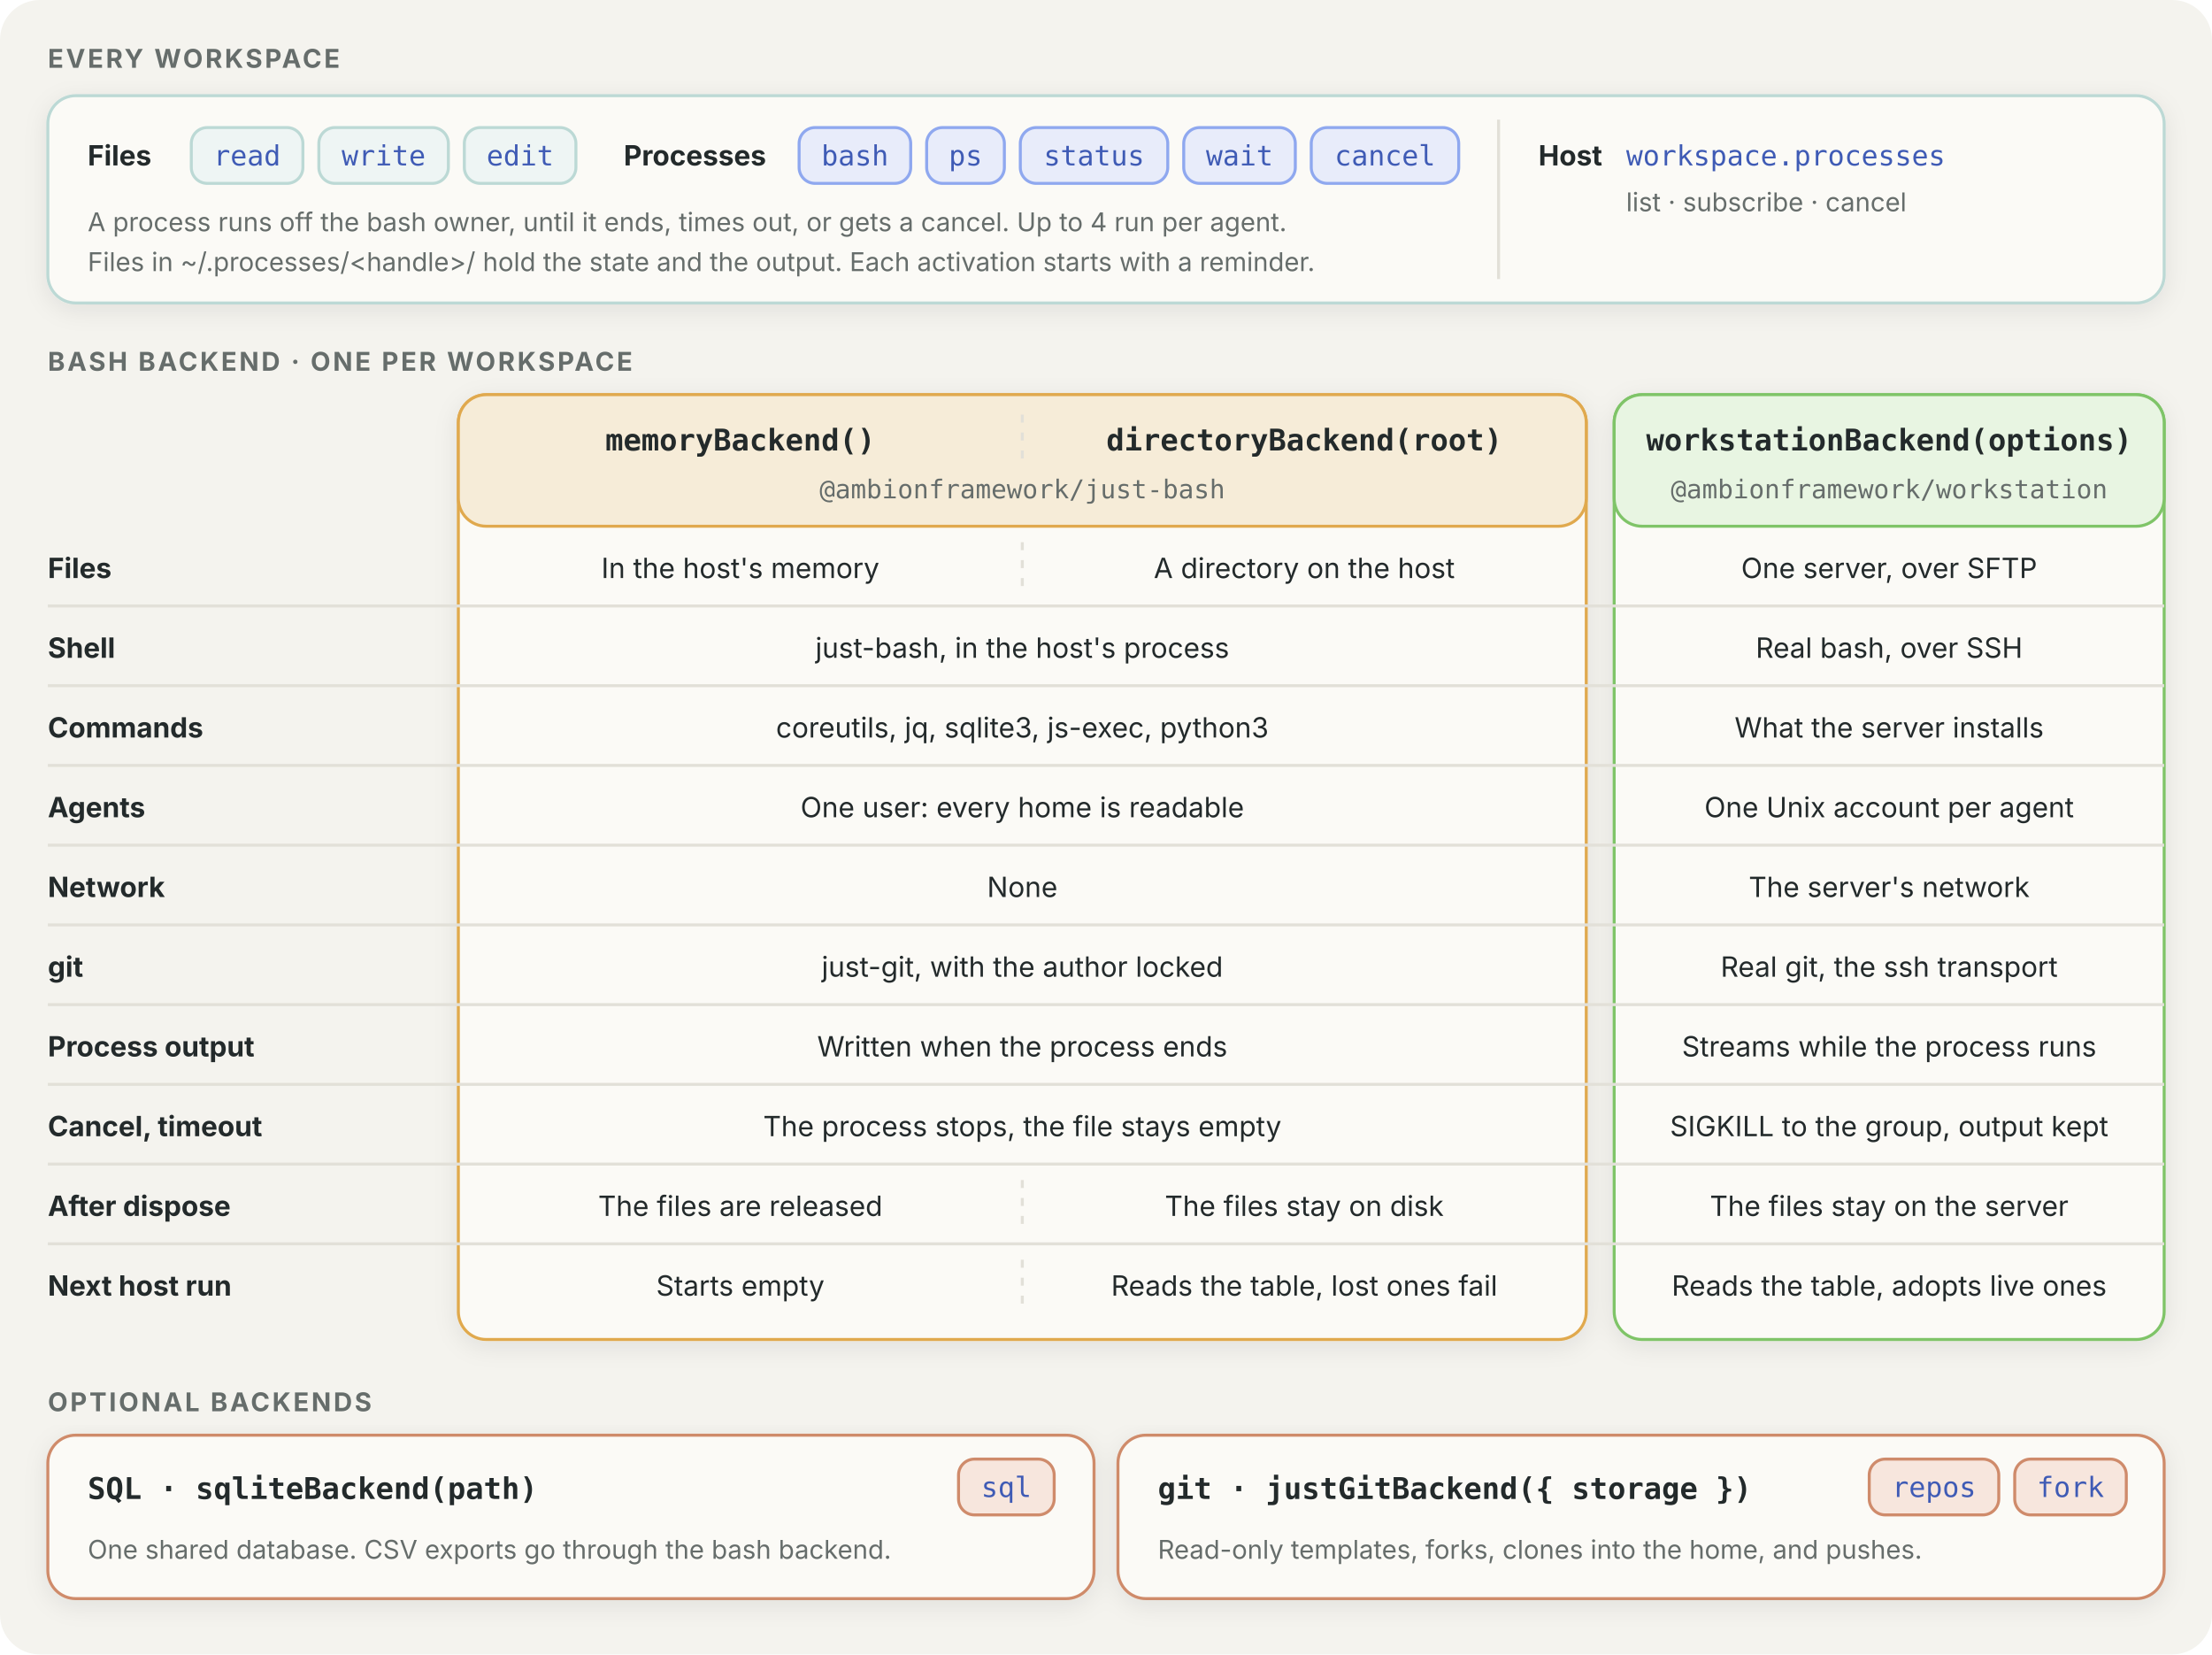
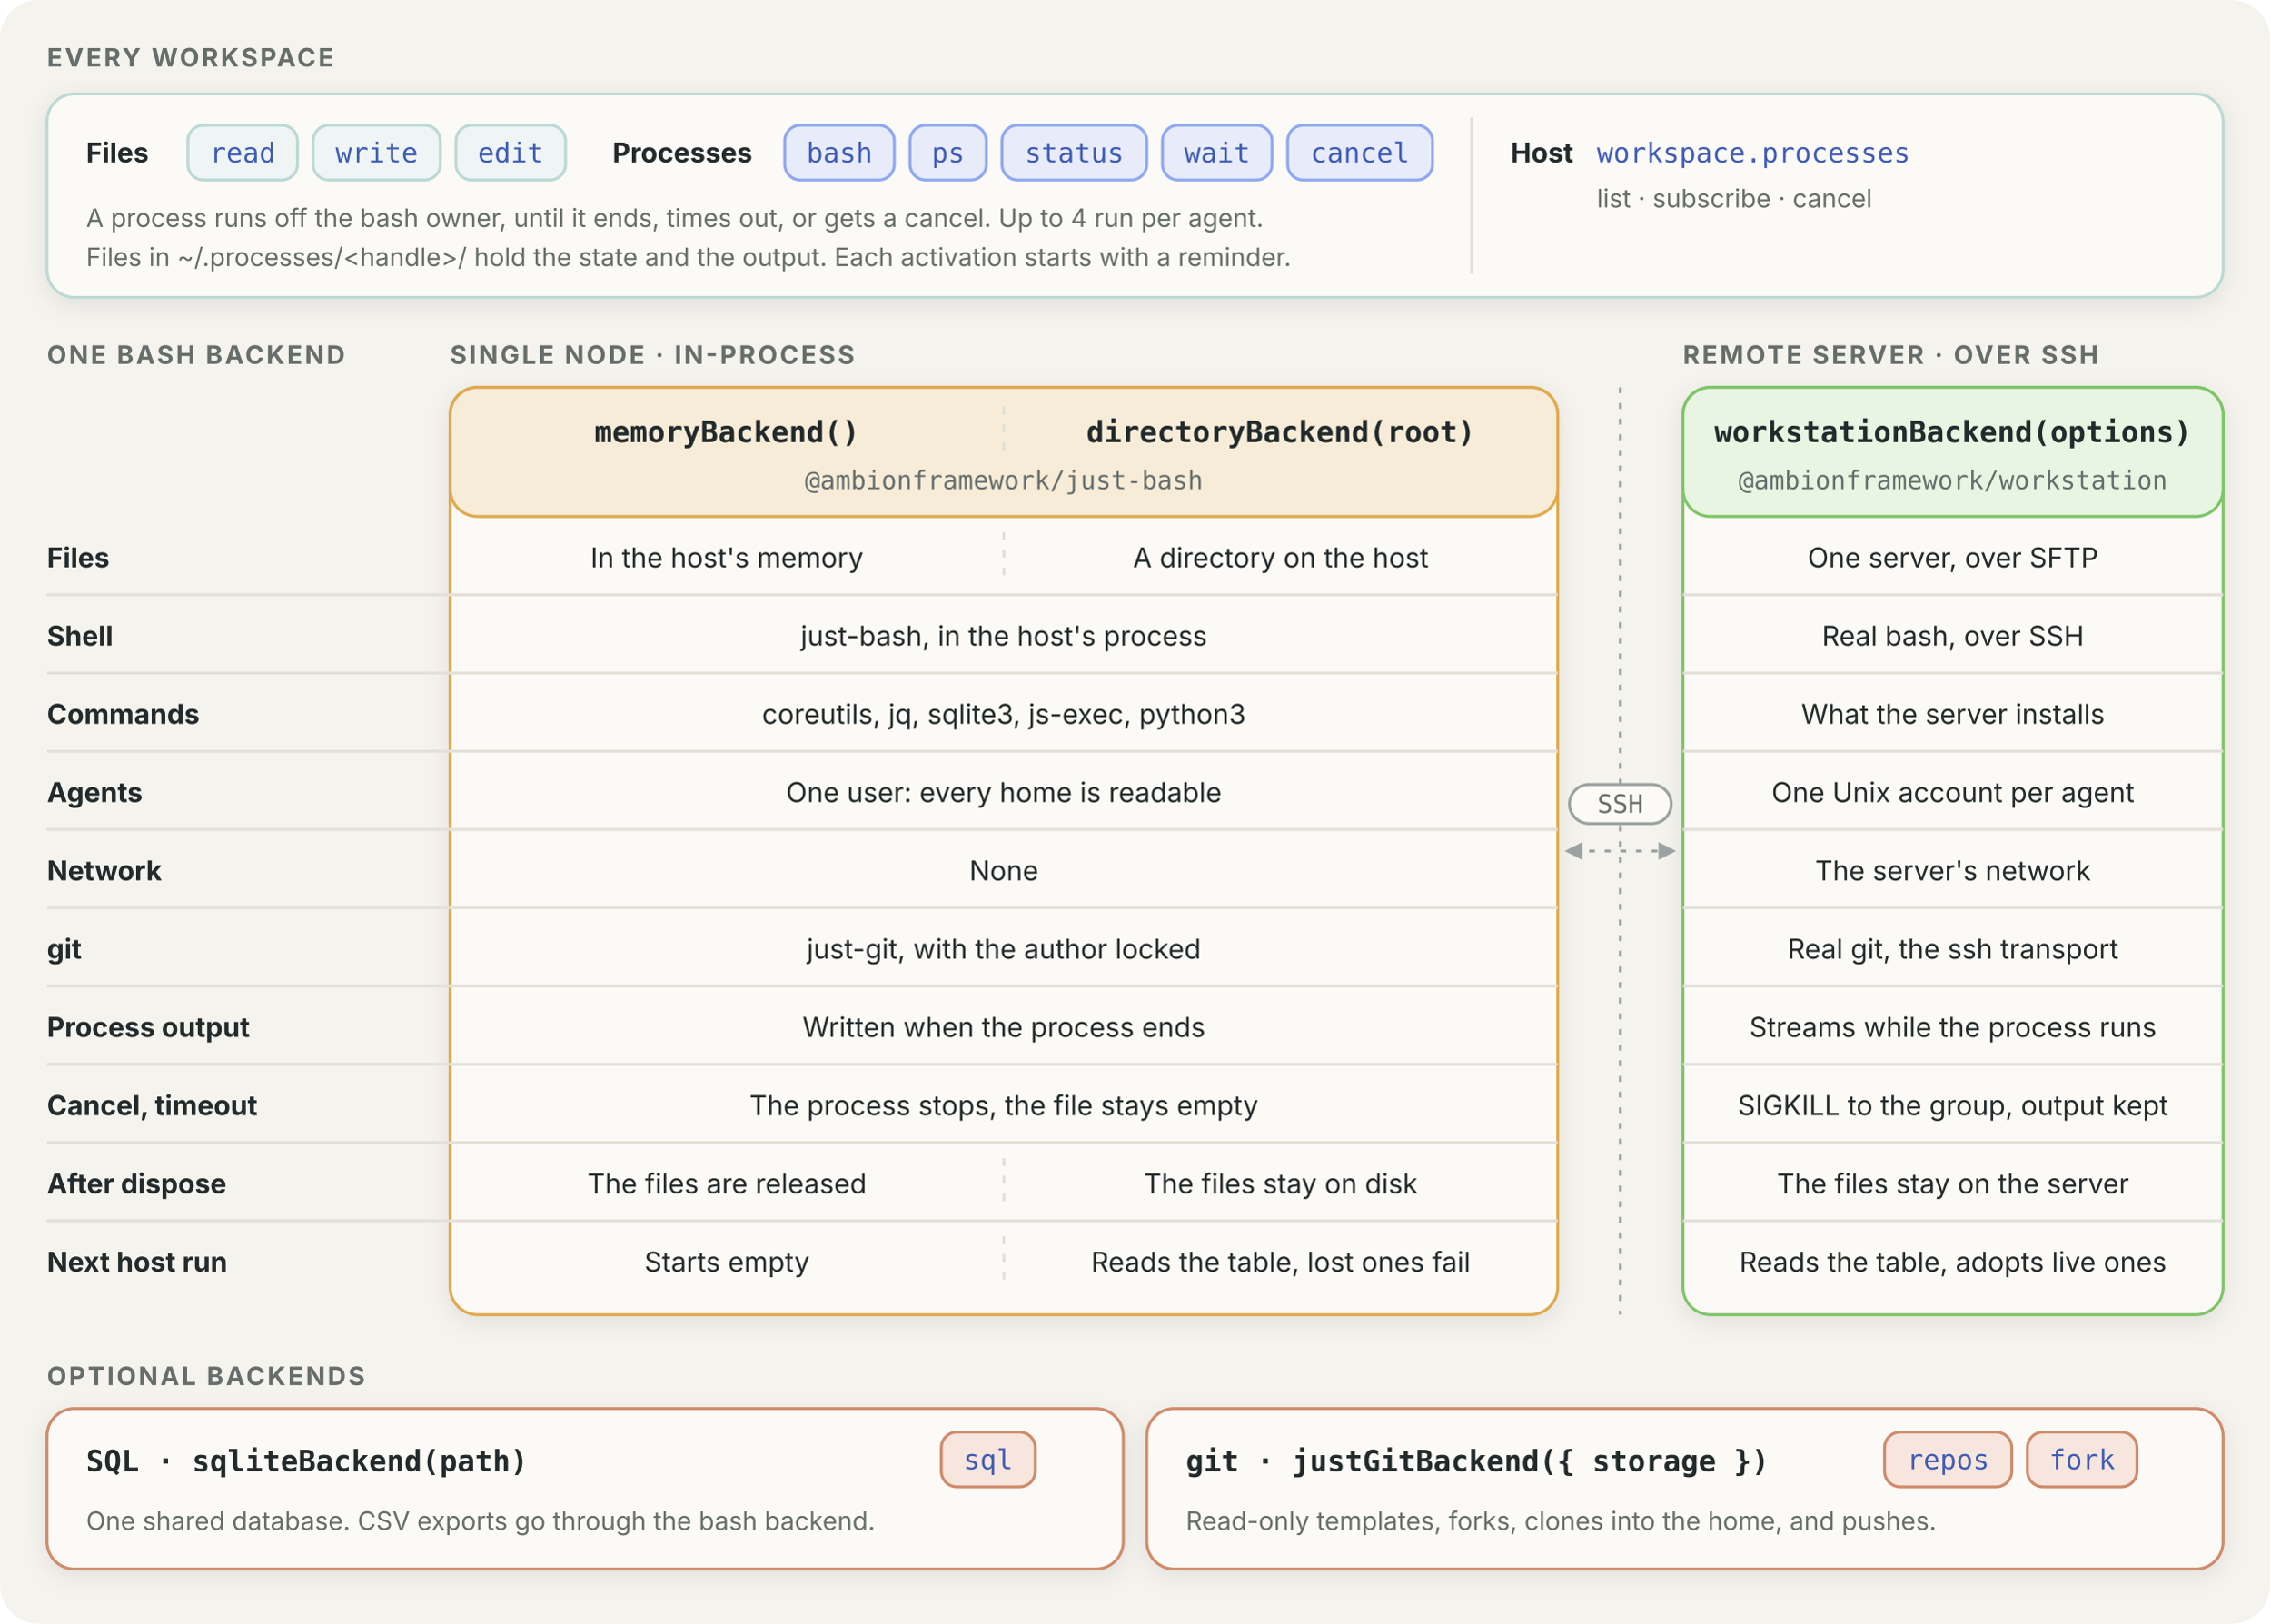
- <svg xmlns="http://www.w3.org/2000/svg" width="1110" height="830" viewBox="0 0 1110 830" role="img" aria-labelledby="title desc">
+ <svg xmlns="http://www.w3.org/2000/svg" width="1160" height="830" viewBox="0 0 1160 830" role="img" aria-labelledby="title desc">
  <defs>
+     <marker id="netarrow" viewBox="0 0 10 10" refX="5" refY="5" markerWidth="6" markerHeight="6" orient="auto-start-reverse">
+       <path d="M0 0 10 5 0 10Z" fill="#9aa3a1" />
+     </marker>
    <filter id="shadow" x="-10%" y="-10%" width="120%" height="130%">
      <feDropShadow dx="0" dy="3" stdDeviation="6" flood-color="#232a2b" flood-opacity="0.08" />
    </filter>
    <style>
      .sans { font-family: Inter, "IBM Plex Sans", system-ui, sans-serif; }
      .mono { font-family: "IBM Plex Mono", ui-monospace, monospace; }
      .ink { fill: #232a2b; }
      .dim { fill: #666d6b; }
      .teal { fill: #2f817a; }
      .code { fill: #3f5bb5; }
      .lab { font-size: 13px; font-weight: 700; letter-spacing: 1.2px; }
      .n { font-size: 16px; font-weight: 700; }
      .h { font-size: 15px; font-weight: 700; }
      .rl { font-size: 14px; font-weight: 700; }
      .s { font-size: 14px; }
      .x { font-size: 13px; }
      .rule { stroke: #e2e0d8; stroke-width: 1.5; }
      .split { stroke: #e2e0d8; stroke-width: 1.5; stroke-dasharray: 4 5; }
    </style>
  </defs>
-   <rect x="0" y="0" width="1110" height="830" rx="20" fill="#f4f3ee" />
+   <rect x="0" y="0" width="1160" height="830" rx="20" fill="#f4f3ee" />
  <text x="24" y="34" text-anchor="start" class="sans dim lab">EVERY WORKSPACE</text>
  <g filter="url(#shadow)">
-     <rect x="24" y="48" width="1062" height="104" rx="14" fill="#fbfaf6" stroke="#bcd9d5" stroke-width="1.5" />
+     <rect x="24" y="48" width="1112" height="104" rx="14" fill="#fbfaf6" stroke="#bcd9d5" stroke-width="1.5" />
  </g>
  <text x="44" y="83" text-anchor="start" class="sans ink rl">Files</text>
  <rect x="96" y="64" width="56" height="28" rx="8" fill="#eef5f4" stroke="#bcd9d5" stroke-width="1.5" />
  <text x="124.0" y="83" text-anchor="middle" class="mono code s">read</text>
  <rect x="160" y="64" width="65" height="28" rx="8" fill="#eef5f4" stroke="#bcd9d5" stroke-width="1.5" />
  <text x="192.5" y="83" text-anchor="middle" class="mono code s">write</text>
  <rect x="233" y="64" width="56" height="28" rx="8" fill="#eef5f4" stroke="#bcd9d5" stroke-width="1.5" />
  <text x="261.0" y="83" text-anchor="middle" class="mono code s">edit</text>
  <text x="313" y="83" text-anchor="start" class="sans ink rl">Processes</text>
  <rect x="401" y="64" width="56" height="28" rx="8" fill="#e8ecfa" stroke="#8fa8ef" stroke-width="1.5" />
  <text x="429.0" y="83" text-anchor="middle" class="mono code s">bash</text>
  <rect x="465" y="64" width="39" height="28" rx="8" fill="#e8ecfa" stroke="#8fa8ef" stroke-width="1.5" />
  <text x="484.5" y="83" text-anchor="middle" class="mono code s">ps</text>
  <rect x="512" y="64" width="74" height="28" rx="8" fill="#e8ecfa" stroke="#8fa8ef" stroke-width="1.5" />
  <text x="549.0" y="83" text-anchor="middle" class="mono code s">status</text>
  <rect x="594" y="64" width="56" height="28" rx="8" fill="#e8ecfa" stroke="#8fa8ef" stroke-width="1.5" />
  <text x="622.0" y="83" text-anchor="middle" class="mono code s">wait</text>
  <rect x="658" y="64" width="74" height="28" rx="8" fill="#e8ecfa" stroke="#8fa8ef" stroke-width="1.5" />
  <text x="695.0" y="83" text-anchor="middle" class="mono code s">cancel</text>
  <line x1="752" y1="60" x2="752" y2="140" class="rule" />
  <text x="772" y="83" text-anchor="start" class="sans ink rl">Host</text>
  <text x="816" y="83" text-anchor="start" class="mono code s">workspace.processes</text>
  <text x="816" y="106" text-anchor="start" class="sans dim x">list · subscribe · cancel</text>
  <text x="44" y="116" text-anchor="start" class="sans dim x">A process runs off the bash owner, until it ends, times out, or gets a cancel. Up to 4 run per agent.</text>
  <text x="44" y="136" text-anchor="start" class="sans dim x">Files in ~/.processes/&lt;handle&gt;/ hold the state and the output. Each activation starts with a reminder.</text>
-   <text x="24" y="186" text-anchor="start" class="sans dim lab">BASH BACKEND · ONE PER WORKSPACE</text>
+   <text x="24" y="186" text-anchor="start" class="sans dim lab">ONE BASH BACKEND</text>
+   <text x="230" y="186" text-anchor="start" class="sans dim lab">SINGLE NODE · IN-PROCESS</text>
+   <text x="860" y="186" text-anchor="start" class="sans dim lab">REMOTE SERVER · OVER SSH</text>
  <g filter="url(#shadow)">
    <rect x="230" y="198" width="566" height="474" rx="14" fill="#fbfaf6" stroke="#e0a94e" stroke-width="1.5" />
-     <rect x="810" y="198" width="276" height="474" rx="14" fill="#fbfaf6" stroke="#7fc468" stroke-width="1.5" />
+     <rect x="860" y="198" width="276" height="474" rx="14" fill="#fbfaf6" stroke="#7fc468" stroke-width="1.5" />
  </g>
+   <line x1="828.0" y1="198" x2="828.0" y2="672" stroke="#9aa3a1" stroke-width="1.5" stroke-dasharray="3 5" />
+   <path d="M804 435 H852" fill="none" stroke="#9aa3a1" stroke-width="1.5" stroke-dasharray="3 5" marker-start="url(#netarrow)" marker-end="url(#netarrow)" />
+   <rect x="802.0" y="401" width="52" height="20" rx="10" fill="#fbfaf6" stroke="#9aa3a1" stroke-width="1.5" />
+   <text x="828.0" y="415.5" text-anchor="middle" class="mono dim x">SSH</text>
  <rect x="230" y="198" width="566" height="66" rx="14" fill="#f6ecd8" stroke="#e0a94e" stroke-width="1.5" />
-   <rect x="810" y="198" width="276" height="66" rx="14" fill="#e8f5e2" stroke="#7fc468" stroke-width="1.5" />
+   <rect x="860" y="198" width="276" height="66" rx="14" fill="#e8f5e2" stroke="#7fc468" stroke-width="1.5" />
  <text x="371.5" y="226" text-anchor="middle" class="mono ink h">memoryBackend()</text>
  <text x="654.5" y="226" text-anchor="middle" class="mono ink h">directoryBackend(root)</text>
  <text x="513.0" y="250" text-anchor="middle" class="mono dim x">@ambionframework/just-bash</text>
-   <text x="948.0" y="226" text-anchor="middle" class="mono ink h">workstationBackend(options)</text>
-   <text x="948.0" y="250" text-anchor="middle" class="mono dim x">@ambionframework/workstation</text>
+   <text x="998.0" y="226" text-anchor="middle" class="mono ink h">workstationBackend(options)</text>
+   <text x="998.0" y="250" text-anchor="middle" class="mono dim x">@ambionframework/workstation</text>
  <line x1="513.0" y1="208" x2="513.0" y2="234" class="split" />
  <text x="24" y="290" text-anchor="start" class="sans ink rl">Files</text>
  <text x="371.5" y="290" text-anchor="middle" class="sans ink s">In the host's memory</text>
  <text x="654.5" y="290" text-anchor="middle" class="sans ink s">A directory on the host</text>
  <line x1="513.0" y1="272" x2="513.0" y2="296" class="split" />
-   <text x="948.0" y="290" text-anchor="middle" class="sans ink s">One server, over SFTP</text>
-   <line x1="24" y1="304" x2="1086" y2="304" class="rule" />
+   <text x="998.0" y="290" text-anchor="middle" class="sans ink s">One server, over SFTP</text>
+   <line x1="24" y1="304" x2="796" y2="304" class="rule" />
+   <line x1="860" y1="304" x2="1136" y2="304" class="rule" />
  <text x="24" y="330" text-anchor="start" class="sans ink rl">Shell</text>
  <text x="513.0" y="330" text-anchor="middle" class="sans ink s">just-bash, in the host's process</text>
-   <text x="948.0" y="330" text-anchor="middle" class="sans ink s">Real bash, over SSH</text>
-   <line x1="24" y1="344" x2="1086" y2="344" class="rule" />
+   <text x="998.0" y="330" text-anchor="middle" class="sans ink s">Real bash, over SSH</text>
+   <line x1="24" y1="344" x2="796" y2="344" class="rule" />
+   <line x1="860" y1="344" x2="1136" y2="344" class="rule" />
  <text x="24" y="370" text-anchor="start" class="sans ink rl">Commands</text>
  <text x="513.0" y="370" text-anchor="middle" class="sans ink s">coreutils, jq, sqlite3, js-exec, python3</text>
-   <text x="948.0" y="370" text-anchor="middle" class="sans ink s">What the server installs</text>
-   <line x1="24" y1="384" x2="1086" y2="384" class="rule" />
+   <text x="998.0" y="370" text-anchor="middle" class="sans ink s">What the server installs</text>
+   <line x1="24" y1="384" x2="796" y2="384" class="rule" />
+   <line x1="860" y1="384" x2="1136" y2="384" class="rule" />
  <text x="24" y="410" text-anchor="start" class="sans ink rl">Agents</text>
  <text x="513.0" y="410" text-anchor="middle" class="sans ink s">One user: every home is readable</text>
-   <text x="948.0" y="410" text-anchor="middle" class="sans ink s">One Unix account per agent</text>
-   <line x1="24" y1="424" x2="1086" y2="424" class="rule" />
+   <text x="998.0" y="410" text-anchor="middle" class="sans ink s">One Unix account per agent</text>
+   <line x1="24" y1="424" x2="796" y2="424" class="rule" />
+   <line x1="860" y1="424" x2="1136" y2="424" class="rule" />
  <text x="24" y="450" text-anchor="start" class="sans ink rl">Network</text>
  <text x="513.0" y="450" text-anchor="middle" class="sans ink s">None</text>
-   <text x="948.0" y="450" text-anchor="middle" class="sans ink s">The server's network</text>
-   <line x1="24" y1="464" x2="1086" y2="464" class="rule" />
+   <text x="998.0" y="450" text-anchor="middle" class="sans ink s">The server's network</text>
+   <line x1="24" y1="464" x2="796" y2="464" class="rule" />
+   <line x1="860" y1="464" x2="1136" y2="464" class="rule" />
  <text x="24" y="490" text-anchor="start" class="sans ink rl">git</text>
  <text x="513.0" y="490" text-anchor="middle" class="sans ink s">just-git, with the author locked</text>
-   <text x="948.0" y="490" text-anchor="middle" class="sans ink s">Real git, the ssh transport</text>
-   <line x1="24" y1="504" x2="1086" y2="504" class="rule" />
+   <text x="998.0" y="490" text-anchor="middle" class="sans ink s">Real git, the ssh transport</text>
+   <line x1="24" y1="504" x2="796" y2="504" class="rule" />
+   <line x1="860" y1="504" x2="1136" y2="504" class="rule" />
  <text x="24" y="530" text-anchor="start" class="sans ink rl">Process output</text>
  <text x="513.0" y="530" text-anchor="middle" class="sans ink s">Written when the process ends</text>
-   <text x="948.0" y="530" text-anchor="middle" class="sans ink s">Streams while the process runs</text>
-   <line x1="24" y1="544" x2="1086" y2="544" class="rule" />
+   <text x="998.0" y="530" text-anchor="middle" class="sans ink s">Streams while the process runs</text>
+   <line x1="24" y1="544" x2="796" y2="544" class="rule" />
+   <line x1="860" y1="544" x2="1136" y2="544" class="rule" />
  <text x="24" y="570" text-anchor="start" class="sans ink rl">Cancel, timeout</text>
  <text x="513.0" y="570" text-anchor="middle" class="sans ink s">The process stops, the file stays empty</text>
-   <text x="948.0" y="570" text-anchor="middle" class="sans ink s">SIGKILL to the group, output kept</text>
-   <line x1="24" y1="584" x2="1086" y2="584" class="rule" />
+   <text x="998.0" y="570" text-anchor="middle" class="sans ink s">SIGKILL to the group, output kept</text>
+   <line x1="24" y1="584" x2="796" y2="584" class="rule" />
+   <line x1="860" y1="584" x2="1136" y2="584" class="rule" />
  <text x="24" y="610" text-anchor="start" class="sans ink rl">After dispose</text>
  <text x="371.5" y="610" text-anchor="middle" class="sans ink s">The files are released</text>
  <text x="654.5" y="610" text-anchor="middle" class="sans ink s">The files stay on disk</text>
  <line x1="513.0" y1="592" x2="513.0" y2="616" class="split" />
-   <text x="948.0" y="610" text-anchor="middle" class="sans ink s">The files stay on the server</text>
-   <line x1="24" y1="624" x2="1086" y2="624" class="rule" />
+   <text x="998.0" y="610" text-anchor="middle" class="sans ink s">The files stay on the server</text>
+   <line x1="24" y1="624" x2="796" y2="624" class="rule" />
+   <line x1="860" y1="624" x2="1136" y2="624" class="rule" />
  <text x="24" y="650" text-anchor="start" class="sans ink rl">Next host run</text>
  <text x="371.5" y="650" text-anchor="middle" class="sans ink s">Starts empty</text>
  <text x="654.5" y="650" text-anchor="middle" class="sans ink s">Reads the table, lost ones fail</text>
  <line x1="513.0" y1="632" x2="513.0" y2="656" class="split" />
-   <text x="948.0" y="650" text-anchor="middle" class="sans ink s">Reads the table, adopts live ones</text>
+   <text x="998.0" y="650" text-anchor="middle" class="sans ink s">Reads the table, adopts live ones</text>
  <text x="24" y="708" text-anchor="start" class="sans dim lab">OPTIONAL BACKENDS</text>
  <g filter="url(#shadow)">
-     <rect x="24" y="720" width="525" height="82" rx="14" fill="#fbfaf6" stroke="#cf8b6b" stroke-width="1.5" />
-     <rect x="561" y="720" width="525" height="82" rx="14" fill="#fbfaf6" stroke="#cf8b6b" stroke-width="1.5" />
+     <rect x="24" y="720" width="550" height="82" rx="14" fill="#fbfaf6" stroke="#cf8b6b" stroke-width="1.5" />
+     <rect x="586" y="720" width="550" height="82" rx="14" fill="#fbfaf6" stroke="#cf8b6b" stroke-width="1.5" />
  </g>
  <text x="44" y="752" text-anchor="start" class="mono ink h">SQL · sqliteBackend(path)</text>
  <rect x="481" y="732" width="48" height="28" rx="8" fill="#f7e6dd" stroke="#cf8b6b" stroke-width="1.5" />
  <text x="505.0" y="751" text-anchor="middle" class="mono code s">sql</text>
  <text x="44" y="782" text-anchor="start" class="sans dim x">One shared database. CSV exports go through the bash backend.</text>
-   <text x="581" y="752" text-anchor="start" class="mono ink h">git · justGitBackend({ storage })</text>
-   <rect x="938" y="732" width="65" height="28" rx="8" fill="#f7e6dd" stroke="#cf8b6b" stroke-width="1.5" />
-   <text x="970.5" y="751" text-anchor="middle" class="mono code s">repos</text>
-   <rect x="1011" y="732" width="56" height="28" rx="8" fill="#f7e6dd" stroke="#cf8b6b" stroke-width="1.5" />
-   <text x="1039.0" y="751" text-anchor="middle" class="mono code s">fork</text>
-   <text x="581" y="782" text-anchor="start" class="sans dim x">Read-only templates, forks, clones into the home, and pushes.</text>
+   <text x="606" y="752" text-anchor="start" class="mono ink h">git · justGitBackend({ storage })</text>
+   <rect x="963" y="732" width="65" height="28" rx="8" fill="#f7e6dd" stroke="#cf8b6b" stroke-width="1.5" />
+   <text x="995.5" y="751" text-anchor="middle" class="mono code s">repos</text>
+   <rect x="1036" y="732" width="56" height="28" rx="8" fill="#f7e6dd" stroke="#cf8b6b" stroke-width="1.5" />
+   <text x="1064.0" y="751" text-anchor="middle" class="mono code s">fork</text>
+   <text x="606" y="782" text-anchor="start" class="sans dim x">Read-only templates, forks, clones into the home, and pushes.</text>
</svg>
